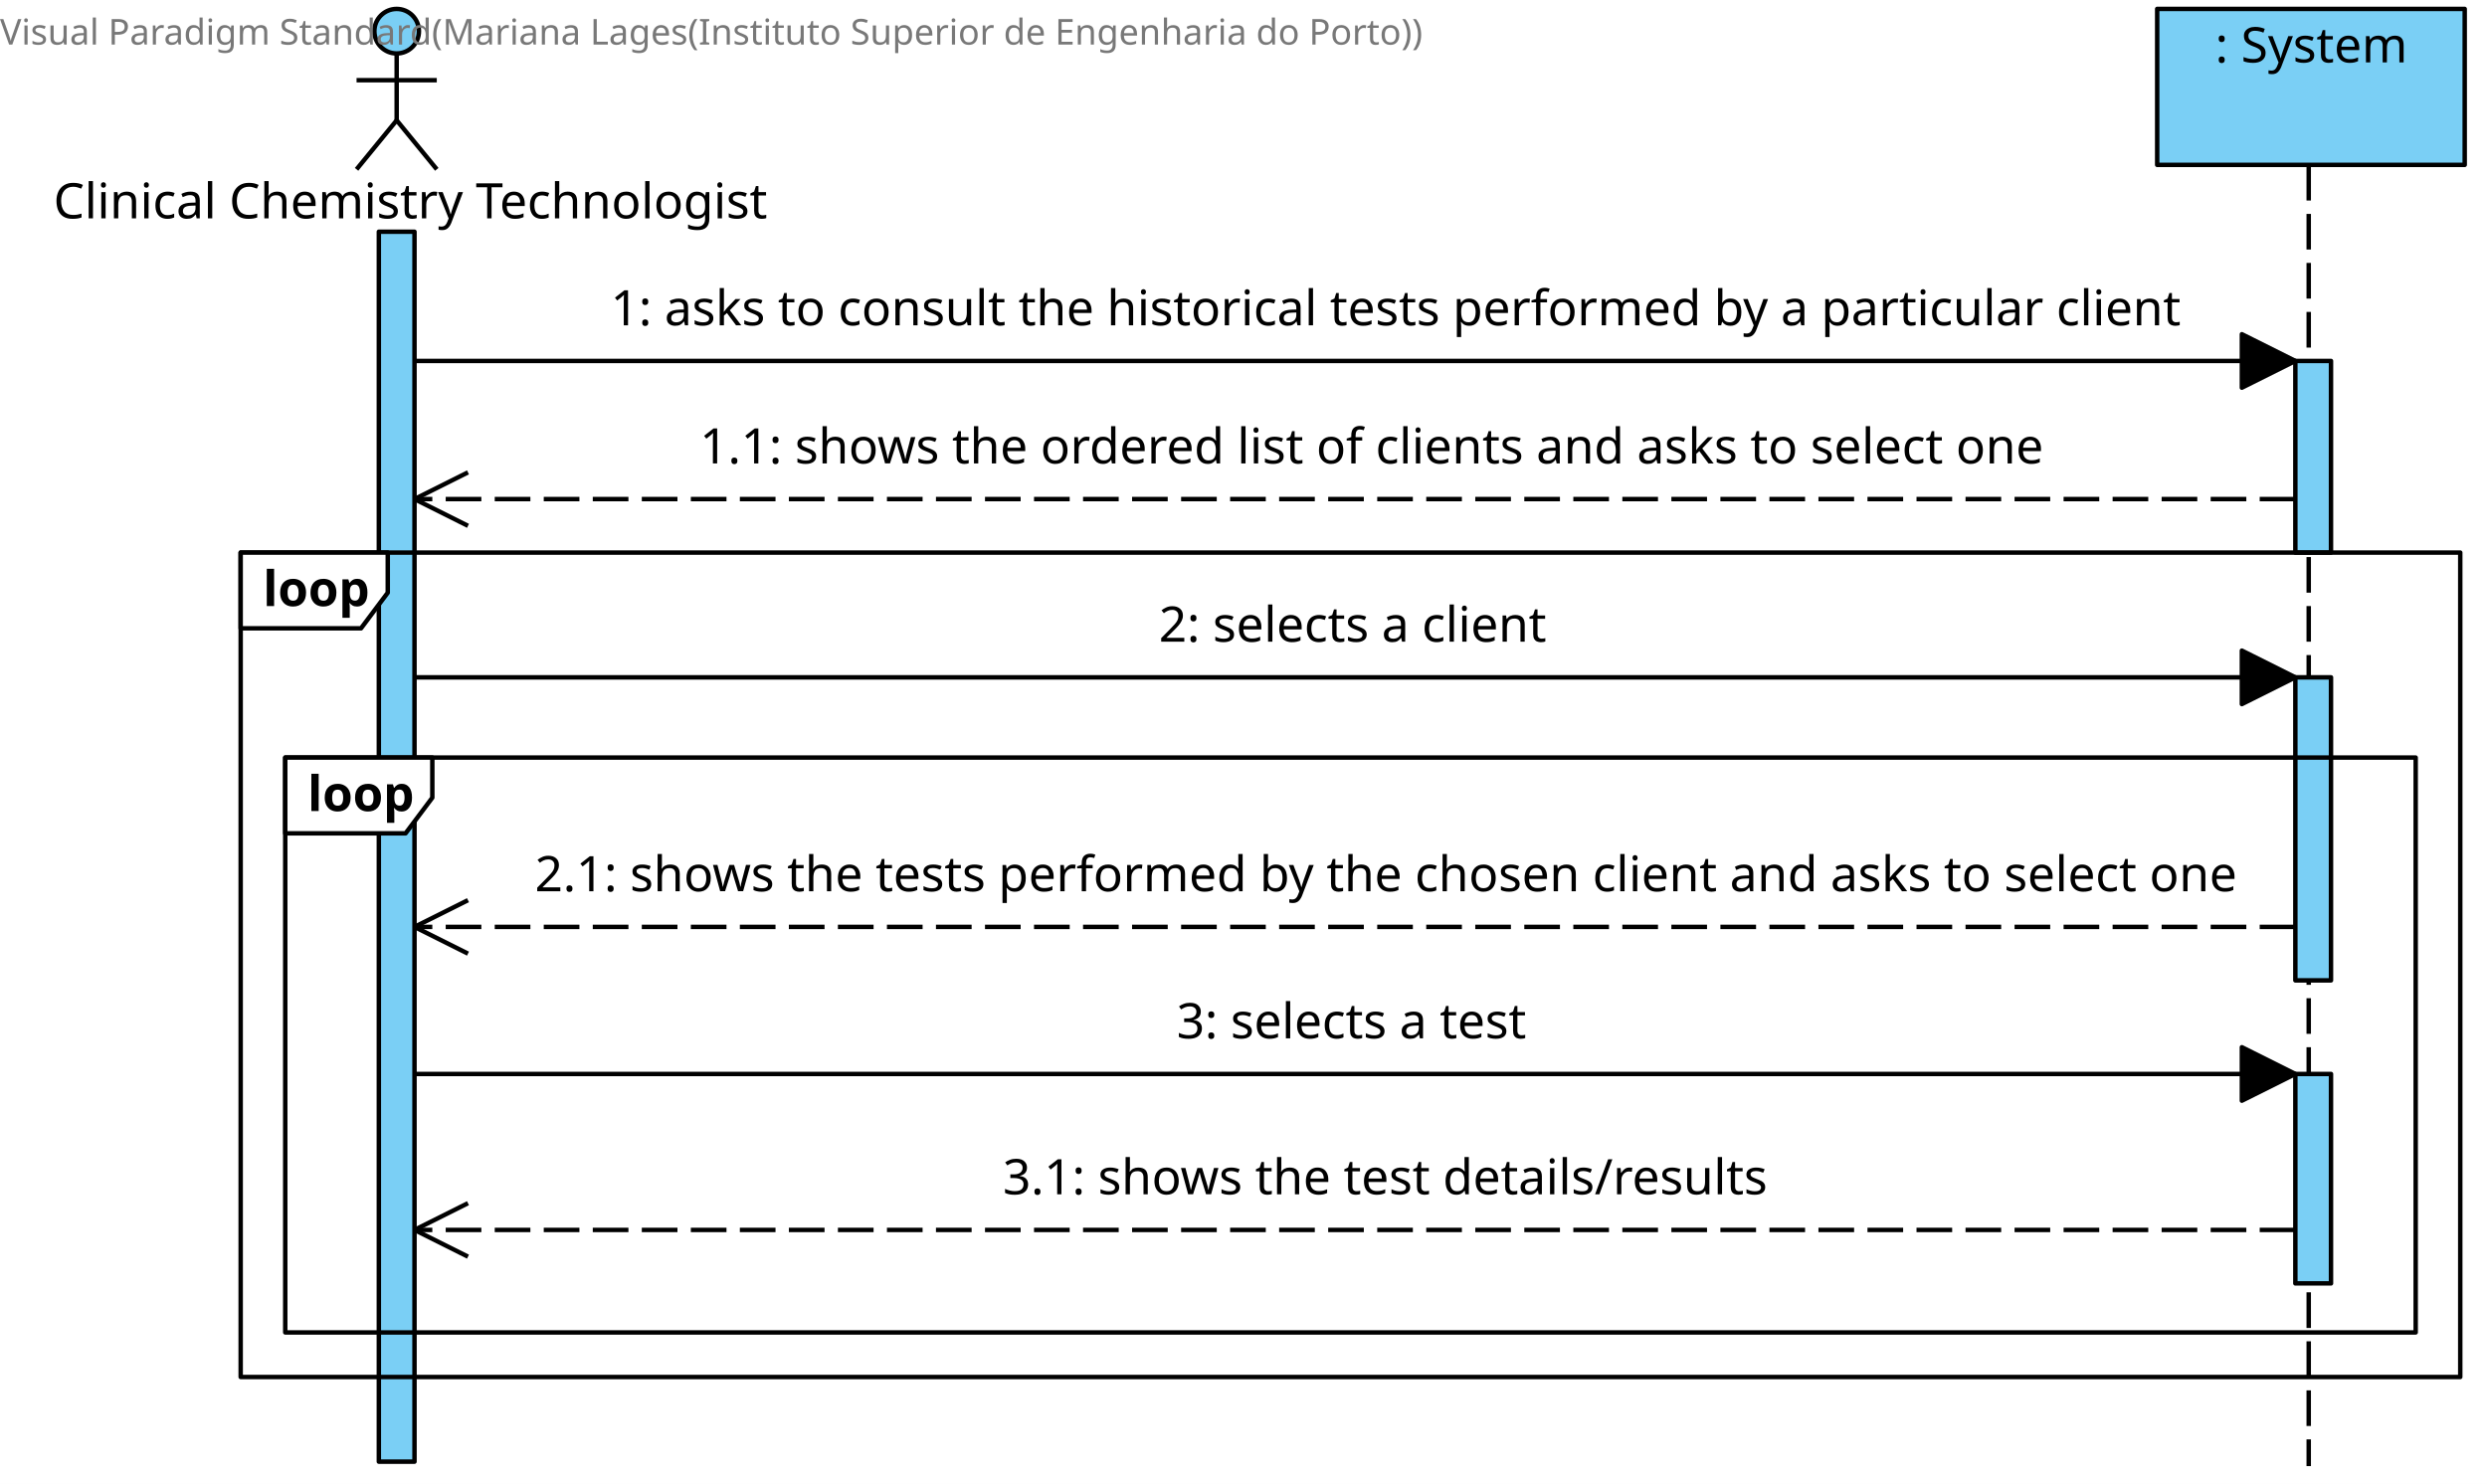
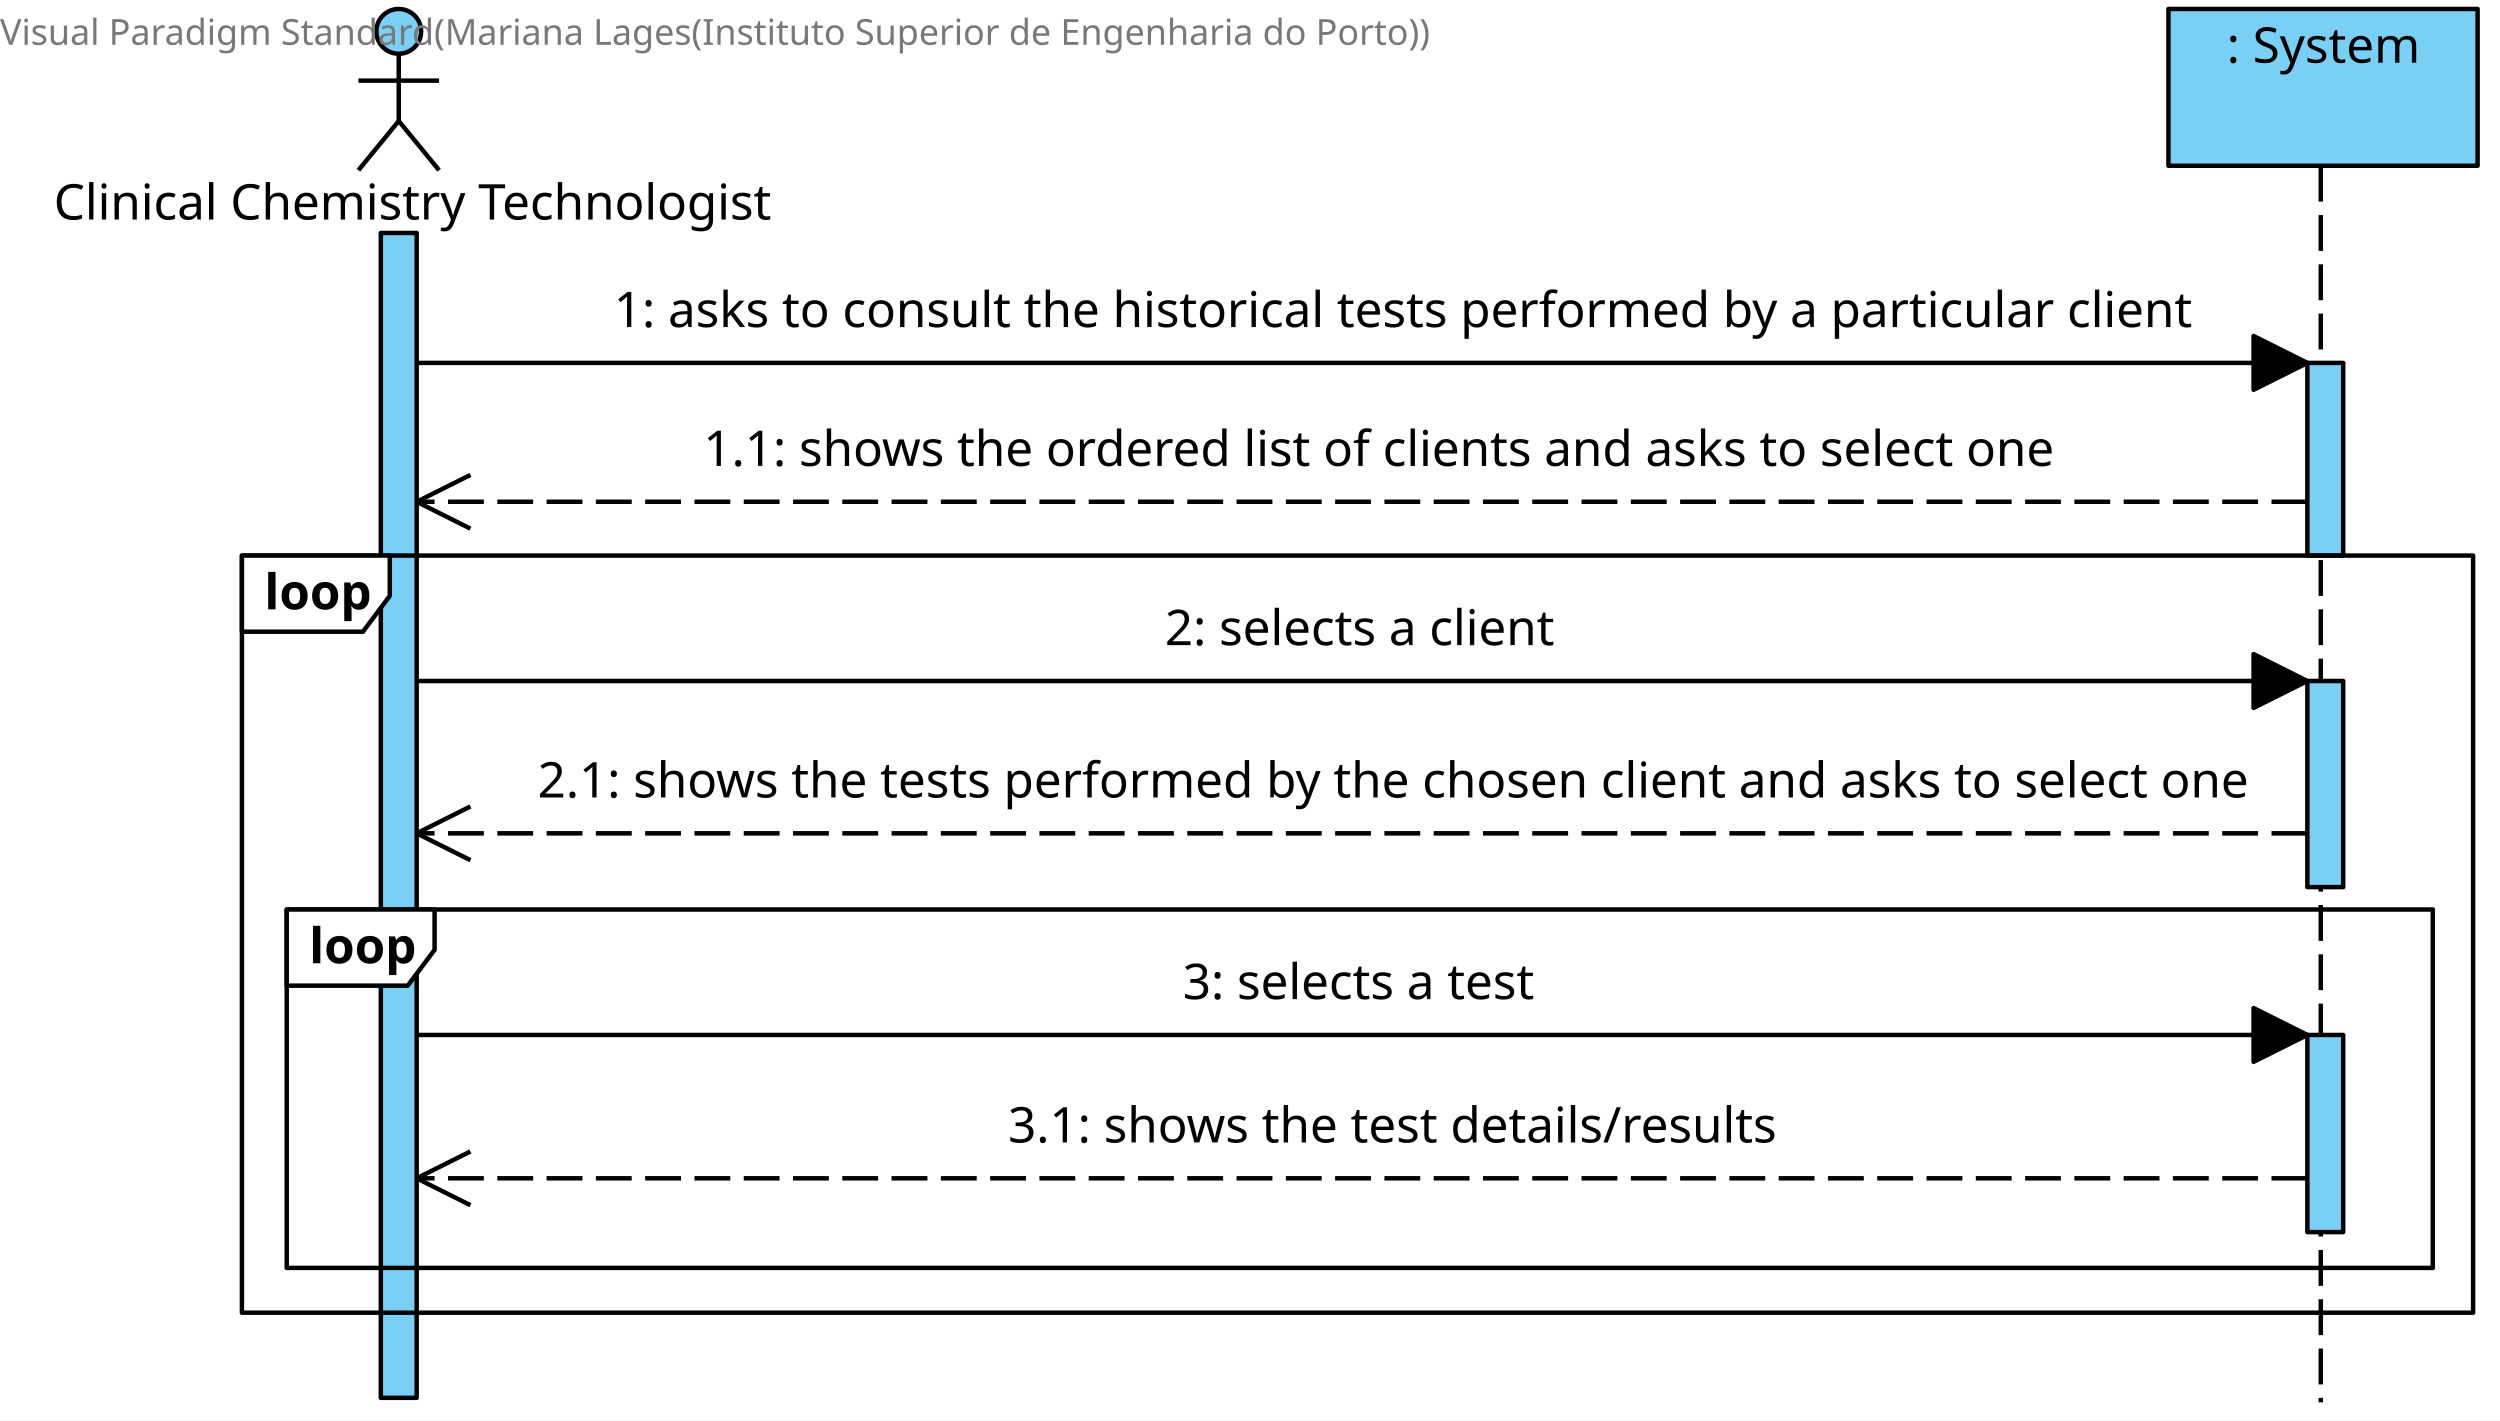
- <svg xmlns="http://www.w3.org/2000/svg" fill-opacity="0" color-rendering="auto" color-interpolation="auto" text-rendering="auto" stroke="rgb(0,0,0)" stroke-linecap="square" width="558" stroke-miterlimit="10" shape-rendering="auto" stroke-opacity="0" fill="rgb(0,0,0)" stroke-dasharray="none" font-weight="normal" stroke-width="1" height="333" font-family="'Dialog'" font-style="normal" stroke-linejoin="miter" font-size="12px" stroke-dashoffset="0" image-rendering="auto">
+ <svg xmlns="http://www.w3.org/2000/svg" fill-opacity="0" color-rendering="auto" color-interpolation="auto" text-rendering="auto" stroke="rgb(0,0,0)" stroke-linecap="square" width="558" stroke-miterlimit="10" shape-rendering="auto" stroke-opacity="0" fill="rgb(0,0,0)" stroke-dasharray="none" font-weight="normal" stroke-width="1" height="317" font-family="'Dialog'" font-style="normal" stroke-linejoin="miter" font-size="12px" stroke-dashoffset="0" image-rendering="auto">
  <defs id="genericDefs" />
  <g>
    <defs id="defs1">
      <clipPath clipPathUnits="userSpaceOnUse" id="clipPath1">
-         <path d="M-7 -7 L71 -7 L71 338 L-7 338 L-7 -7 Z" />
+         <path d="M-7 -7 L71 -7 L71 322 L-7 322 L-7 -7 Z" />
      </clipPath>
      <clipPath clipPathUnits="userSpaceOnUse" id="clipPath2">
-         <path d="M-7 -7 L81 -7 L81 338 L-7 338 L-7 -7 Z" />
+         <path d="M-7 -7 L81 -7 L81 322 L-7 322 L-7 -7 Z" />
      </clipPath>
      <clipPath clipPathUnits="userSpaceOnUse" id="clipPath3">
        <path d="M-7 -7 L19 -7 L19 54 L-7 54 L-7 -7 Z" />
      </clipPath>
      <clipPath clipPathUnits="userSpaceOnUse" id="clipPath4">
-         <path d="M-7 -7 L19 -7 L19 79 L-7 79 L-7 -7 Z" />
+         <path d="M-7 -7 L509 -7 L509 180 L-7 180 L-7 -7 Z" />
      </clipPath>
      <clipPath clipPathUnits="userSpaceOnUse" id="clipPath5">
-         <path d="M-7 -7 L19 -7 L19 58 L-7 58 L-7 -7 Z" />
+         <path d="M-7 -7 L-7 180 L509 180 L509 -7 Z" />
      </clipPath>
      <clipPath clipPathUnits="userSpaceOnUse" id="clipPath6">
-         <path d="M-7 -7 L509 -7 L509 196 L-7 196 L-7 -7 Z" />
+         <path d="M0 0 L0 18 L34 18 L34 0 Z" />
      </clipPath>
      <clipPath clipPathUnits="userSpaceOnUse" id="clipPath7">
-         <path d="M-7 -7 L-7 196 L509 196 L509 -7 Z" />
+         <path d="M-7 -7 L509 -7 L509 162 L-7 162 L-7 -7 Z" />
      </clipPath>
      <clipPath clipPathUnits="userSpaceOnUse" id="clipPath8">
-         <path d="M0 0 L0 18 L34 18 L34 0 Z" />
+         <path d="M0 0 L0 4 L498 4 L498 0 Z" />
      </clipPath>
      <clipPath clipPathUnits="userSpaceOnUse" id="clipPath9">
-         <path d="M-7 -7 L509 -7 L509 178 L-7 178 L-7 -7 Z" />
+         <path d="M-7 -7 L19 -7 L19 57 L-7 57 L-7 -7 Z" />
      </clipPath>
      <clipPath clipPathUnits="userSpaceOnUse" id="clipPath10">
-         <path d="M0 0 L0 4 L498 4 L498 0 Z" />
+         <path d="M-7 -7 L490 -7 L490 91 L-7 91 L-7 -7 Z" />
      </clipPath>
      <clipPath clipPathUnits="userSpaceOnUse" id="clipPath11">
-         <path d="M-7 -7 L489 -7 L489 140 L-7 140 L-7 -7 Z" />
+         <path d="M-7 -7 L-7 91 L490 91 L490 -7 Z" />
      </clipPath>
      <clipPath clipPathUnits="userSpaceOnUse" id="clipPath12">
-         <path d="M-7 -7 L-7 140 L489 140 L489 -7 Z" />
+         <path d="M-7 -7 L490 -7 L490 73 L-7 73 L-7 -7 Z" />
      </clipPath>
      <clipPath clipPathUnits="userSpaceOnUse" id="clipPath13">
-         <path d="M-7 -7 L476 -7 L476 122 L-7 122 L-7 -7 Z" />
+         <path d="M0 0 L0 4 L479 4 L479 0 Z" />
      </clipPath>
      <clipPath clipPathUnits="userSpaceOnUse" id="clipPath14">
-         <path d="M0 0 L0 4 L465 4 L465 0 Z" />
+         <path d="M-7 -7 L19 -7 L19 55 L-7 55 L-7 -7 Z" />
      </clipPath>
      <clipPath clipPathUnits="userSpaceOnUse" id="clipPath15">
        <path d="M-174 -15 L348 -15 L348 30 L-174 30 L-174 -15 Z" />
      </clipPath>
      <clipPath clipPathUnits="userSpaceOnUse" id="clipPath16">
        <path d="M-70 -15 L140 -15 L140 30 L-70 30 L-70 -15 Z" />
      </clipPath>
      <clipPath clipPathUnits="userSpaceOnUse" id="clipPath17">
        <path d="M0 0 L526 0 L526 104 L0 104 L0 0 Z" />
      </clipPath>
      <clipPath clipPathUnits="userSpaceOnUse" id="clipPath18">
        <path d="M436 30 L436 45 L85 45 L85 30 ZM413 61 L413 76 L105 76 L105 61 ZM0 0 L0 6 L133 6 L133 21 L0 21 L0 104 L208 104 L208 101 L313 101 L313 104 L526 104 L526 0 Z" />
      </clipPath>
      <clipPath clipPathUnits="userSpaceOnUse" id="clipPath19">
        <path d="M413 30 L413 45 L105 45 L105 30 ZM313 70 L313 85 L208 85 L208 70 ZM0 0 L0 104 L526 104 L526 0 L436 0 L436 14 L85 14 L85 0 Z" />
      </clipPath>
      <clipPath clipPathUnits="userSpaceOnUse" id="clipPath20">
-         <path d="M313 30 L313 45 L208 45 L208 30 ZM452 86 L452 101 L68 101 L68 86 ZM0 0 L0 104 L526 104 L526 0 L413 0 L413 5 L105 5 L105 0 Z" />
+         <path d="M313 30 L313 45 L208 45 L208 30 ZM452 64 L452 79 L68 79 L68 64 ZM0 0 L0 104 L526 104 L526 0 L413 0 L413 5 L105 5 L105 0 Z" />
      </clipPath>
      <clipPath clipPathUnits="userSpaceOnUse" id="clipPath21">
-         <path d="M452 30 L452 45 L68 45 L68 30 ZM309 63 L309 78 L212 78 L212 63 ZM0 0 L0 104 L173 104 L173 98 L356 98 L356 104 L526 104 L526 0 Z" />
+         <path d="M452 30 L452 45 L68 45 L68 30 ZM309 75 L309 90 L212 90 L212 75 ZM0 0 L0 104 L526 104 L526 0 L313 0 L313 11 L208 11 L208 0 Z" />
      </clipPath>
      <clipPath clipPathUnits="userSpaceOnUse" id="clipPath22">
-         <path d="M309 30 L309 45 L212 45 L212 30 ZM356 65 L356 80 L173 80 L173 65 ZM0 0 L0 104 L526 104 L526 0 L452 0 L452 12 L68 12 L68 0 Z" />
+         <path d="M309 30 L309 45 L212 45 L212 30 ZM356 62 L356 77 L173 77 L173 62 ZM0 0 L0 104 L526 104 L526 0 Z" />
      </clipPath>
      <clipPath clipPathUnits="userSpaceOnUse" id="clipPath23">
-         <path d="M356 30 L356 45 L173 45 L173 30 ZM0 0 L0 104 L526 104 L526 0 L309 0 L309 10 L212 10 L212 0 Z" />
+         <path d="M356 30 L356 45 L173 45 L173 30 ZM0 0 L0 104 L526 104 L526 0 L309 0 L309 13 L212 13 L212 0 Z" />
      </clipPath>
      <clipPath clipPathUnits="userSpaceOnUse" id="clipPath24">
        <path d="M-183 -15 L366 -15 L366 30 L-183 30 L-183 -15 Z" />
      </clipPath>
      <clipPath clipPathUnits="userSpaceOnUse" id="clipPath25">
        <path d="M-97 -15 L194 -15 L194 30 L-97 30 L-97 -15 Z" />
      </clipPath>
      <clipPath clipPathUnits="userSpaceOnUse" id="clipPath26">
        <path d="M-384 -15 L768 -15 L768 30 L-384 30 L-384 -15 Z" />
      </clipPath>
      <clipPath clipPathUnits="userSpaceOnUse" id="clipPath27">
        <path d="M-105 -15 L210 -15 L210 30 L-105 30 L-105 -15 Z" />
      </clipPath>
      <clipPath clipPathUnits="userSpaceOnUse" id="clipPath28">
        <path d="M-308 -15 L616 -15 L616 30 L-308 30 L-308 -15 Z" />
      </clipPath>
      <clipPath clipPathUnits="userSpaceOnUse" id="clipPath29">
        <path d="M-351 -15 L702 -15 L702 30 L-351 30 L-351 -15 Z" />
      </clipPath>
    </defs>
    <g fill="white" text-rendering="geometricPrecision" fill-opacity="1" stroke-opacity="1" stroke="white">
-       <rect x="0" width="558" height="333" y="0" stroke="none" />
+       <rect x="0" width="558" height="317" y="0" stroke="none" />
    </g>
    <g font-size="11px" transform="translate(59,2)" fill-opacity="1" fill="rgb(122,207,245)" text-rendering="geometricPrecision" image-rendering="optimizeQuality" font-family="sans-serif" stroke="rgb(122,207,245)" stroke-opacity="1">
      <circle r="5" clip-path="url(#clipPath1)" cx="30" cy="5" stroke="none" />
-       <rect x="26" width="8" height="276" y="50" clip-path="url(#clipPath1)" stroke="none" />
+       <rect x="26" width="8" height="260" y="50" clip-path="url(#clipPath1)" stroke="none" />
    </g>
    <g stroke-linecap="butt" font-size="11px" transform="translate(59,2)" fill-opacity="1" fill="black" text-rendering="geometricPrecision" image-rendering="optimizeQuality" font-family="sans-serif" stroke-linejoin="round" stroke="black" stroke-opacity="1" stroke-miterlimit="0">
      <circle fill="none" r="5" clip-path="url(#clipPath1)" cx="30" cy="5" />
-       <rect fill="none" x="26" width="8" height="276" y="50" clip-path="url(#clipPath1)" />
+       <rect fill="none" x="26" width="8" height="260" y="50" clip-path="url(#clipPath1)" />
      <line y2="25" fill="none" x1="30" clip-path="url(#clipPath1)" x2="30" y1="10" />
      <line y2="36" fill="none" x1="30" clip-path="url(#clipPath1)" x2="21" y1="25" />
      <line y2="36" fill="none" x1="30" clip-path="url(#clipPath1)" x2="39" y1="25" />
      <line y2="16" fill="none" x1="21" clip-path="url(#clipPath1)" x2="39" y1="16" />
    </g>
    <g font-size="11px" transform="translate(484,2)" fill-opacity="1" fill="rgb(122,207,245)" text-rendering="geometricPrecision" image-rendering="optimizeQuality" font-family="sans-serif" stroke="rgb(122,207,245)" stroke-opacity="1">
      <rect x="0" width="69" height="35" y="0" clip-path="url(#clipPath2)" stroke="none" />
    </g>
    <g stroke-linecap="butt" font-size="11px" transform="translate(484,2)" fill-opacity="1" fill="black" text-rendering="geometricPrecision" image-rendering="optimizeQuality" font-family="sans-serif" stroke-linejoin="round" stroke="black" stroke-opacity="1" stroke-miterlimit="0">
      <rect fill="none" x="0" width="69" height="35" y="0" clip-path="url(#clipPath2)" />
-       <line clip-path="url(#clipPath2)" fill="none" x1="34" x2="34" y1="35" y2="327" stroke-linejoin="bevel" stroke-dasharray="8,3" />
+       <line clip-path="url(#clipPath2)" fill="none" x1="34" x2="34" y1="35" y2="311" stroke-linejoin="bevel" stroke-dasharray="8,3" />
    </g>
    <g font-size="11px" transform="translate(515,81)" fill-opacity="1" fill="rgb(122,207,245)" text-rendering="geometricPrecision" image-rendering="optimizeQuality" font-family="sans-serif" stroke="rgb(122,207,245)" stroke-opacity="1">
      <rect x="0" width="8" height="43" y="0" clip-path="url(#clipPath3)" stroke="none" />
    </g>
    <g stroke-linecap="butt" font-size="11px" transform="translate(515,81)" fill-opacity="1" fill="black" text-rendering="geometricPrecision" image-rendering="optimizeQuality" font-family="sans-serif" stroke-linejoin="round" stroke="black" stroke-opacity="1" stroke-miterlimit="0">
      <rect fill="none" x="0" width="8" height="43" y="0" clip-path="url(#clipPath3)" />
    </g>
+     <g fill-opacity="1" text-rendering="geometricPrecision" stroke="black" stroke-linecap="butt" transform="translate(54,124)" stroke-miterlimit="0" stroke-opacity="1" fill="black" font-weight="bold" font-family="sans-serif" stroke-linejoin="round" font-size="11px" image-rendering="optimizeQuality">
+       <rect fill="none" x="0" width="498" height="169" y="0" clip-path="url(#clipPath5)" />
+     </g>
+     <g font-size="11px" transform="translate(54,124)" fill-opacity="1" fill="white" text-rendering="geometricPrecision" image-rendering="optimizeQuality" font-family="sans-serif" stroke="white" font-weight="bold" stroke-opacity="1">
+       <path d="M33 0 L33 9 L27 17 L0 17 L0 0 Z" stroke="none" clip-path="url(#clipPath5)" />
+     </g>
+     <g fill-opacity="1" text-rendering="geometricPrecision" stroke="black" stroke-linecap="butt" transform="translate(54,124)" stroke-miterlimit="0" stroke-opacity="1" fill="black" font-weight="bold" font-family="sans-serif" stroke-linejoin="round" font-size="11px" image-rendering="optimizeQuality">
+       <path fill="none" d="M33 0 L33 9 L27 17 L0 17 L0 0 Z" clip-path="url(#clipPath5)" />
+     </g>
+     <g font-size="11px" transform="translate(54,124)" fill-opacity="1" fill="black" text-rendering="geometricPrecision" image-rendering="optimizeQuality" font-family="sans-serif" stroke="black" font-weight="bold" stroke-opacity="1">
+       <text x="5" xml:space="preserve" y="12" clip-path="url(#clipPath6)" stroke="none">loop</text>
+     </g>
    <g font-size="11px" transform="translate(515,152)" fill-opacity="1" fill="rgb(122,207,245)" text-rendering="geometricPrecision" image-rendering="optimizeQuality" font-family="sans-serif" stroke="rgb(122,207,245)" stroke-opacity="1">
-       <rect x="0" width="8" height="68" y="0" clip-path="url(#clipPath4)" stroke="none" />
+       <rect x="0" width="8" height="46" y="0" clip-path="url(#clipPath9)" stroke="none" />
    </g>
    <g stroke-linecap="butt" font-size="11px" transform="translate(515,152)" fill-opacity="1" fill="black" text-rendering="geometricPrecision" image-rendering="optimizeQuality" font-family="sans-serif" stroke-linejoin="round" stroke="black" stroke-opacity="1" stroke-miterlimit="0">
-       <rect fill="none" x="0" width="8" height="68" y="0" clip-path="url(#clipPath4)" />
-     </g>
-     <g font-size="11px" transform="translate(515,241)" fill-opacity="1" fill="rgb(122,207,245)" text-rendering="geometricPrecision" image-rendering="optimizeQuality" font-family="sans-serif" stroke="rgb(122,207,245)" stroke-opacity="1">
-       <rect x="0" width="8" height="47" y="0" clip-path="url(#clipPath5)" stroke="none" />
-     </g>
-     <g stroke-linecap="butt" font-size="11px" transform="translate(515,241)" fill-opacity="1" fill="black" text-rendering="geometricPrecision" image-rendering="optimizeQuality" font-family="sans-serif" stroke-linejoin="round" stroke="black" stroke-opacity="1" stroke-miterlimit="0">
-       <rect fill="none" x="0" width="8" height="47" y="0" clip-path="url(#clipPath5)" />
-     </g>
-     <g fill-opacity="1" text-rendering="geometricPrecision" stroke="black" stroke-linecap="butt" transform="translate(54,124)" stroke-miterlimit="0" stroke-opacity="1" fill="black" font-weight="bold" font-family="sans-serif" stroke-linejoin="round" font-size="11px" image-rendering="optimizeQuality">
-       <rect fill="none" x="0" width="498" height="185" y="0" clip-path="url(#clipPath7)" />
-     </g>
-     <g font-size="11px" transform="translate(54,124)" fill-opacity="1" fill="white" text-rendering="geometricPrecision" image-rendering="optimizeQuality" font-family="sans-serif" stroke="white" font-weight="bold" stroke-opacity="1">
-       <path d="M33 0 L33 9 L27 17 L0 17 L0 0 Z" stroke="none" clip-path="url(#clipPath7)" />
-     </g>
-     <g fill-opacity="1" text-rendering="geometricPrecision" stroke="black" stroke-linecap="butt" transform="translate(54,124)" stroke-miterlimit="0" stroke-opacity="1" fill="black" font-weight="bold" font-family="sans-serif" stroke-linejoin="round" font-size="11px" image-rendering="optimizeQuality">
-       <path fill="none" d="M33 0 L33 9 L27 17 L0 17 L0 0 Z" clip-path="url(#clipPath7)" />
-     </g>
-     <g font-size="11px" transform="translate(54,124)" fill-opacity="1" fill="black" text-rendering="geometricPrecision" image-rendering="optimizeQuality" font-family="sans-serif" stroke="black" font-weight="bold" stroke-opacity="1">
-       <text x="5" xml:space="preserve" y="12" clip-path="url(#clipPath8)" stroke="none">loop</text>
-     </g>
-     <g fill-opacity="1" text-rendering="geometricPrecision" stroke="black" stroke-linecap="butt" transform="translate(64,170)" stroke-miterlimit="0" stroke-opacity="1" fill="black" font-weight="bold" font-family="sans-serif" stroke-linejoin="round" font-size="11px" image-rendering="optimizeQuality">
-       <rect fill="none" x="0" width="478" height="129" y="0" clip-path="url(#clipPath12)" />
-     </g>
-     <g font-size="11px" transform="translate(64,170)" fill-opacity="1" fill="white" text-rendering="geometricPrecision" image-rendering="optimizeQuality" font-family="sans-serif" stroke="white" font-weight="bold" stroke-opacity="1">
-       <path d="M33 0 L33 9 L27 17 L0 17 L0 0 Z" stroke="none" clip-path="url(#clipPath12)" />
-     </g>
-     <g fill-opacity="1" text-rendering="geometricPrecision" stroke="black" stroke-linecap="butt" transform="translate(64,170)" stroke-miterlimit="0" stroke-opacity="1" fill="black" font-weight="bold" font-family="sans-serif" stroke-linejoin="round" font-size="11px" image-rendering="optimizeQuality">
-       <path fill="none" d="M33 0 L33 9 L27 17 L0 17 L0 0 Z" clip-path="url(#clipPath12)" />
-     </g>
-     <g font-size="11px" transform="translate(64,170)" fill-opacity="1" fill="black" text-rendering="geometricPrecision" image-rendering="optimizeQuality" font-family="sans-serif" stroke="black" font-weight="bold" stroke-opacity="1">
-       <text x="5" xml:space="preserve" y="12" clip-path="url(#clipPath8)" stroke="none">loop</text>
+       <rect fill="none" x="0" width="8" height="46" y="0" clip-path="url(#clipPath9)" />
+     </g>
+     <g fill-opacity="1" text-rendering="geometricPrecision" stroke="black" stroke-linecap="butt" transform="translate(64,203)" stroke-miterlimit="0" stroke-opacity="1" fill="black" font-weight="bold" font-family="sans-serif" stroke-linejoin="round" font-size="11px" image-rendering="optimizeQuality">
+       <rect fill="none" x="0" width="479" height="80" y="0" clip-path="url(#clipPath11)" />
+     </g>
+     <g font-size="11px" transform="translate(64,203)" fill-opacity="1" fill="white" text-rendering="geometricPrecision" image-rendering="optimizeQuality" font-family="sans-serif" stroke="white" font-weight="bold" stroke-opacity="1">
+       <path d="M33 0 L33 9 L27 17 L0 17 L0 0 Z" stroke="none" clip-path="url(#clipPath11)" />
+     </g>
+     <g fill-opacity="1" text-rendering="geometricPrecision" stroke="black" stroke-linecap="butt" transform="translate(64,203)" stroke-miterlimit="0" stroke-opacity="1" fill="black" font-weight="bold" font-family="sans-serif" stroke-linejoin="round" font-size="11px" image-rendering="optimizeQuality">
+       <path fill="none" d="M33 0 L33 9 L27 17 L0 17 L0 0 Z" clip-path="url(#clipPath11)" />
+     </g>
+     <g font-size="11px" transform="translate(64,203)" fill-opacity="1" fill="black" text-rendering="geometricPrecision" image-rendering="optimizeQuality" font-family="sans-serif" stroke="black" font-weight="bold" stroke-opacity="1">
+       <text x="5" xml:space="preserve" y="12" clip-path="url(#clipPath6)" stroke="none">loop</text>
+     </g>
+     <g font-size="11px" transform="translate(515,231)" fill-opacity="1" fill="rgb(122,207,245)" text-rendering="geometricPrecision" image-rendering="optimizeQuality" font-family="sans-serif" stroke="rgb(122,207,245)" stroke-opacity="1">
+       <rect x="0" width="8" height="44" y="0" clip-path="url(#clipPath14)" stroke="none" />
+     </g>
+     <g stroke-linecap="butt" font-size="11px" transform="translate(515,231)" fill-opacity="1" fill="black" text-rendering="geometricPrecision" image-rendering="optimizeQuality" font-family="sans-serif" stroke-linejoin="round" stroke="black" stroke-opacity="1" stroke-miterlimit="0">
+       <rect fill="none" x="0" width="8" height="44" y="0" clip-path="url(#clipPath14)" />
    </g>
    <g font-size="11px" transform="translate(2,37)" fill-opacity="1" fill="black" text-rendering="geometricPrecision" image-rendering="optimizeQuality" font-family="sans-serif" stroke="black" stroke-opacity="1">
      <text x="10" xml:space="preserve" y="12" clip-path="url(#clipPath15)" stroke="none">Clinical Chemistry Technologist</text>
    </g>
    <g font-size="11px" transform="translate(484,2)" fill-opacity="1" fill="black" text-rendering="geometricPrecision" image-rendering="optimizeQuality" font-family="sans-serif" stroke="black" stroke-opacity="1">
      <text x="13" xml:space="preserve" y="12" clip-path="url(#clipPath16)" stroke="none">: System</text>
    </g>
    <g stroke-linecap="butt" font-size="11px" transform="translate(43,31)" fill-opacity="1" fill="black" text-rendering="geometricPrecision" image-rendering="optimizeQuality" font-family="sans-serif" stroke-linejoin="round" stroke="black" stroke-opacity="1">
      <line y2="50" fill="none" x1="50" clip-path="url(#clipPath18)" x2="472" y1="50" />
      <polygon points=" 472 50 460 44 460 56" clip-path="url(#clipPath18)" stroke="none" />
      <polygon fill="none" points=" 472 50 460 44 460 56" clip-path="url(#clipPath18)" />
    </g>
    <g fill-opacity="1" text-rendering="geometricPrecision" stroke="black" stroke-linecap="butt" transform="translate(43,62)" stroke-miterlimit="0" stroke-opacity="1" fill="black" stroke-dasharray="8,3" font-family="sans-serif" stroke-linejoin="round" font-size="11px" image-rendering="optimizeQuality">
      <line y2="50" fill="none" x1="472" clip-path="url(#clipPath19)" x2="50" y1="50" />
      <line clip-path="url(#clipPath19)" fill="none" x1="50" x2="62" y1="50" y2="56" stroke-dasharray="none" stroke-miterlimit="10" />
      <line clip-path="url(#clipPath19)" fill="none" x1="50" x2="62" y1="50" y2="44" stroke-dasharray="none" stroke-miterlimit="10" />
    </g>
    <g stroke-linecap="butt" font-size="11px" transform="translate(43,102)" fill-opacity="1" fill="black" text-rendering="geometricPrecision" image-rendering="optimizeQuality" font-family="sans-serif" stroke-linejoin="round" stroke="black" stroke-opacity="1">
      <line y2="50" fill="none" x1="50" clip-path="url(#clipPath20)" x2="472" y1="50" />
      <polygon points=" 472 50 460 44 460 56" clip-path="url(#clipPath20)" stroke="none" />
      <polygon fill="none" points=" 472 50 460 44 460 56" clip-path="url(#clipPath20)" />
    </g>
-     <g fill-opacity="1" text-rendering="geometricPrecision" stroke="black" stroke-linecap="butt" transform="translate(43,158)" stroke-miterlimit="0" stroke-opacity="1" fill="black" stroke-dasharray="8,3" font-family="sans-serif" stroke-linejoin="round" font-size="11px" image-rendering="optimizeQuality">
+     <g fill-opacity="1" text-rendering="geometricPrecision" stroke="black" stroke-linecap="butt" transform="translate(43,136)" stroke-miterlimit="0" stroke-opacity="1" fill="black" stroke-dasharray="8,3" font-family="sans-serif" stroke-linejoin="round" font-size="11px" image-rendering="optimizeQuality">
      <line y2="50" fill="none" x1="472" clip-path="url(#clipPath21)" x2="50" y1="50" />
      <line clip-path="url(#clipPath21)" fill="none" x1="50" x2="62" y1="50" y2="56" stroke-dasharray="none" stroke-miterlimit="10" />
      <line clip-path="url(#clipPath21)" fill="none" x1="50" x2="62" y1="50" y2="44" stroke-dasharray="none" stroke-miterlimit="10" />
    </g>
-     <g stroke-linecap="butt" font-size="11px" transform="translate(43,191)" fill-opacity="1" fill="black" text-rendering="geometricPrecision" image-rendering="optimizeQuality" font-family="sans-serif" stroke-linejoin="round" stroke="black" stroke-opacity="1">
+     <g stroke-linecap="butt" font-size="11px" transform="translate(43,181)" fill-opacity="1" fill="black" text-rendering="geometricPrecision" image-rendering="optimizeQuality" font-family="sans-serif" stroke-linejoin="round" stroke="black" stroke-opacity="1">
      <line y2="50" fill="none" x1="50" clip-path="url(#clipPath22)" x2="472" y1="50" />
      <polygon points=" 472 50 460 44 460 56" clip-path="url(#clipPath22)" stroke="none" />
      <polygon fill="none" points=" 472 50 460 44 460 56" clip-path="url(#clipPath22)" />
    </g>
-     <g fill-opacity="1" text-rendering="geometricPrecision" stroke="black" stroke-linecap="butt" transform="translate(43,226)" stroke-miterlimit="0" stroke-opacity="1" fill="black" stroke-dasharray="8,3" font-family="sans-serif" stroke-linejoin="round" font-size="11px" image-rendering="optimizeQuality">
+     <g fill-opacity="1" text-rendering="geometricPrecision" stroke="black" stroke-linecap="butt" transform="translate(43,213)" stroke-miterlimit="0" stroke-opacity="1" fill="black" stroke-dasharray="8,3" font-family="sans-serif" stroke-linejoin="round" font-size="11px" image-rendering="optimizeQuality">
      <line y2="50" fill="none" x1="472" clip-path="url(#clipPath23)" x2="50" y1="50" />
      <line clip-path="url(#clipPath23)" fill="none" x1="50" x2="62" y1="50" y2="56" stroke-dasharray="none" stroke-miterlimit="10" />
      <line clip-path="url(#clipPath23)" fill="none" x1="50" x2="62" y1="50" y2="44" stroke-dasharray="none" stroke-miterlimit="10" />
    </g>
-     <g font-size="11px" transform="translate(216,256)" fill-opacity="1" fill="white" text-rendering="geometricPrecision" image-rendering="optimizeQuality" font-family="sans-serif" stroke="white" stroke-opacity="1">
+     <g font-size="11px" transform="translate(216,243)" fill-opacity="1" fill="white" text-rendering="geometricPrecision" image-rendering="optimizeQuality" font-family="sans-serif" stroke="white" stroke-opacity="1">
      <rect x="0" width="183" height="15" y="0" clip-path="url(#clipPath24)" stroke="none" />
      <text fill="black" x="9" xml:space="preserve" y="12" clip-path="url(#clipPath24)" stroke="none">3.1: shows the test details/results</text>
    </g>
-     <g font-size="11px" transform="translate(255,221)" fill-opacity="1" fill="white" text-rendering="geometricPrecision" image-rendering="optimizeQuality" font-family="sans-serif" stroke="white" stroke-opacity="1">
+     <g font-size="11px" transform="translate(255,211)" fill-opacity="1" fill="white" text-rendering="geometricPrecision" image-rendering="optimizeQuality" font-family="sans-serif" stroke="white" stroke-opacity="1">
      <rect x="0" width="97" height="15" y="0" clip-path="url(#clipPath25)" stroke="none" />
      <text fill="black" x="9" xml:space="preserve" y="12" clip-path="url(#clipPath25)" stroke="none">3: selects a test</text>
    </g>
-     <g font-size="11px" transform="translate(111,188)" fill-opacity="1" fill="white" text-rendering="geometricPrecision" image-rendering="optimizeQuality" font-family="sans-serif" stroke="white" stroke-opacity="1">
+     <g font-size="11px" transform="translate(111,166)" fill-opacity="1" fill="white" text-rendering="geometricPrecision" image-rendering="optimizeQuality" font-family="sans-serif" stroke="white" stroke-opacity="1">
      <rect x="0" width="384" height="15" y="0" clip-path="url(#clipPath26)" stroke="none" />
      <text fill="black" x="9" xml:space="preserve" y="12" clip-path="url(#clipPath26)" stroke="none">2.1: shows the tests performed by the chosen client and asks to select one</text>
    </g>
    <g font-size="11px" transform="translate(251,132)" fill-opacity="1" fill="white" text-rendering="geometricPrecision" image-rendering="optimizeQuality" font-family="sans-serif" stroke="white" stroke-opacity="1">
      <rect x="0" width="105" height="15" y="0" clip-path="url(#clipPath27)" stroke="none" />
      <text fill="black" x="9" xml:space="preserve" y="12" clip-path="url(#clipPath27)" stroke="none">2: selects a client</text>
    </g>
    <g font-size="11px" transform="translate(148,92)" fill-opacity="1" fill="white" text-rendering="geometricPrecision" image-rendering="optimizeQuality" font-family="sans-serif" stroke="white" stroke-opacity="1">
      <rect x="0" width="308" height="15" y="0" clip-path="url(#clipPath28)" stroke="none" />
      <text fill="black" x="9" xml:space="preserve" y="12" clip-path="url(#clipPath28)" stroke="none">1.1: shows the ordered list of clients and asks to select one</text>
    </g>
    <g font-size="11px" transform="translate(128,61)" fill-opacity="1" fill="white" text-rendering="geometricPrecision" image-rendering="optimizeQuality" font-family="sans-serif" stroke="white" stroke-opacity="1">
      <rect x="0" width="351" height="15" y="0" clip-path="url(#clipPath29)" stroke="none" />
      <text fill="black" x="9" xml:space="preserve" y="12" clip-path="url(#clipPath29)" stroke="none">1: asks to consult the historical tests performed by a particular client</text>
    </g>
    <g font-size="8px" fill-opacity="1" fill="rgb(120,120,120)" text-rendering="geometricPrecision" image-rendering="optimizeQuality" stroke="rgb(120,120,120)" stroke-opacity="1">
      <text x="0" xml:space="preserve" y="10" stroke="none">Visual Paradigm Standard(Mariana Lages(Instituto Superior de Engenharia do Porto))</text>
    </g>
  </g>
</svg>
